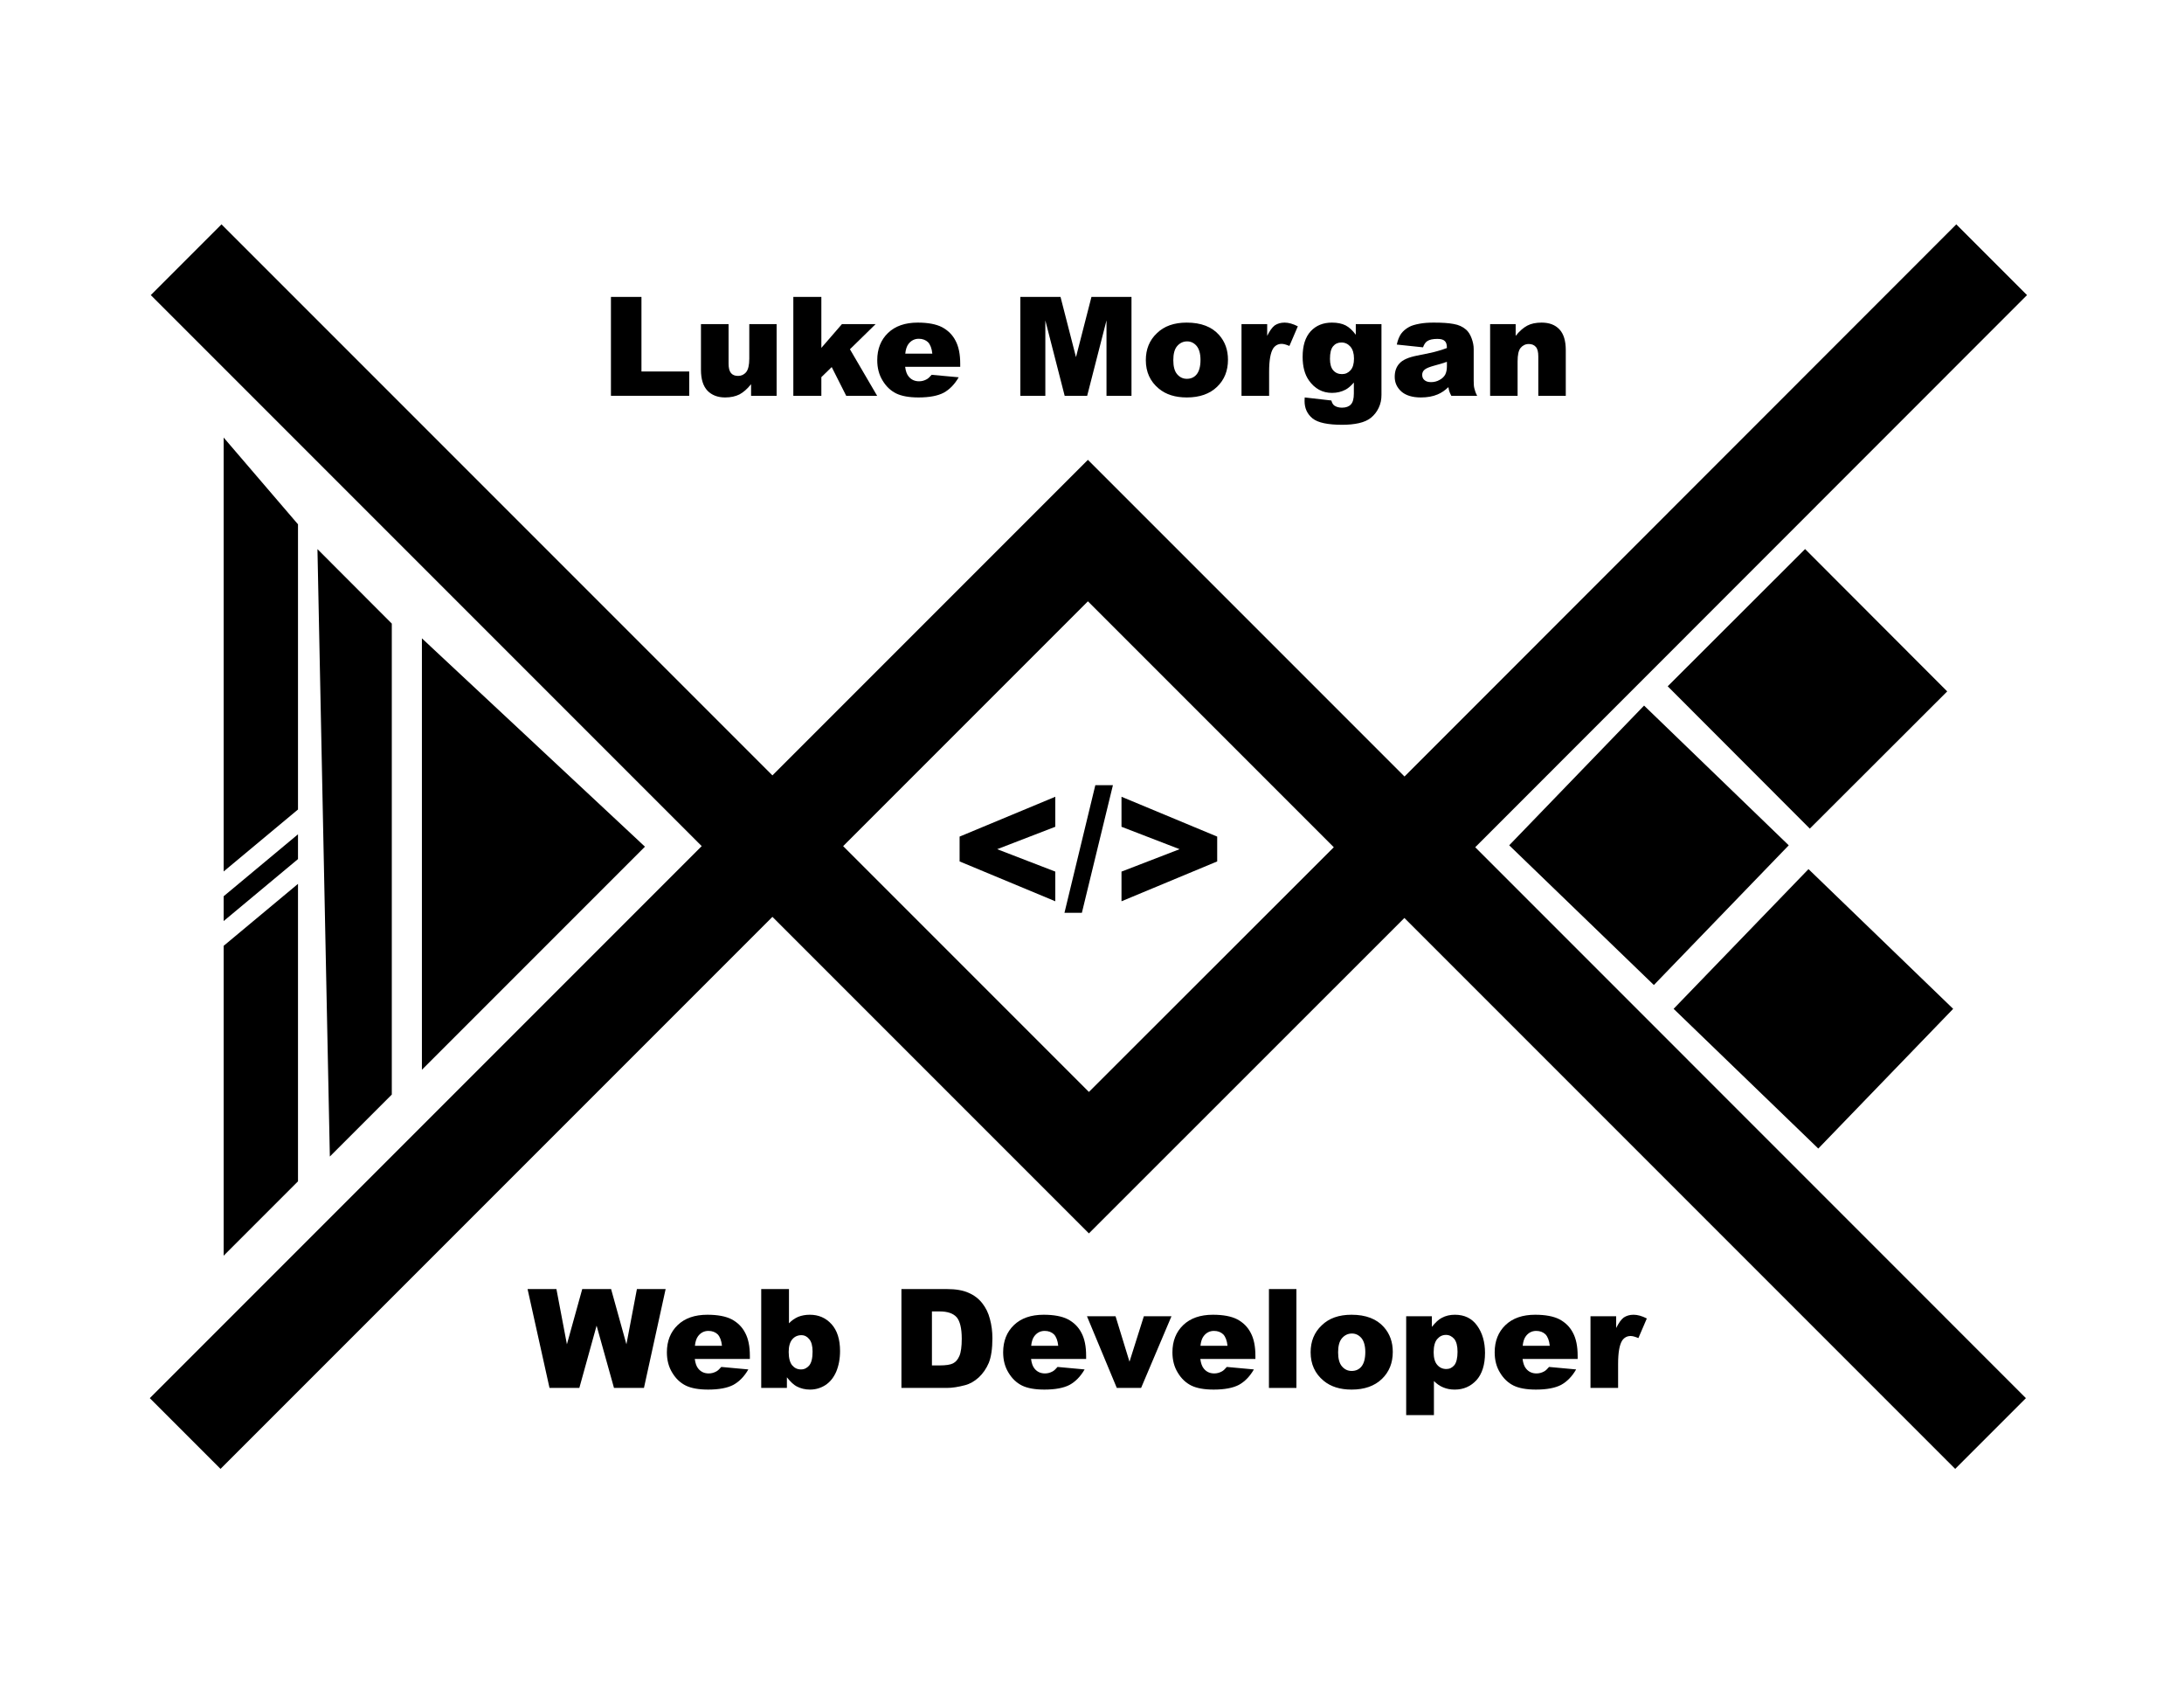
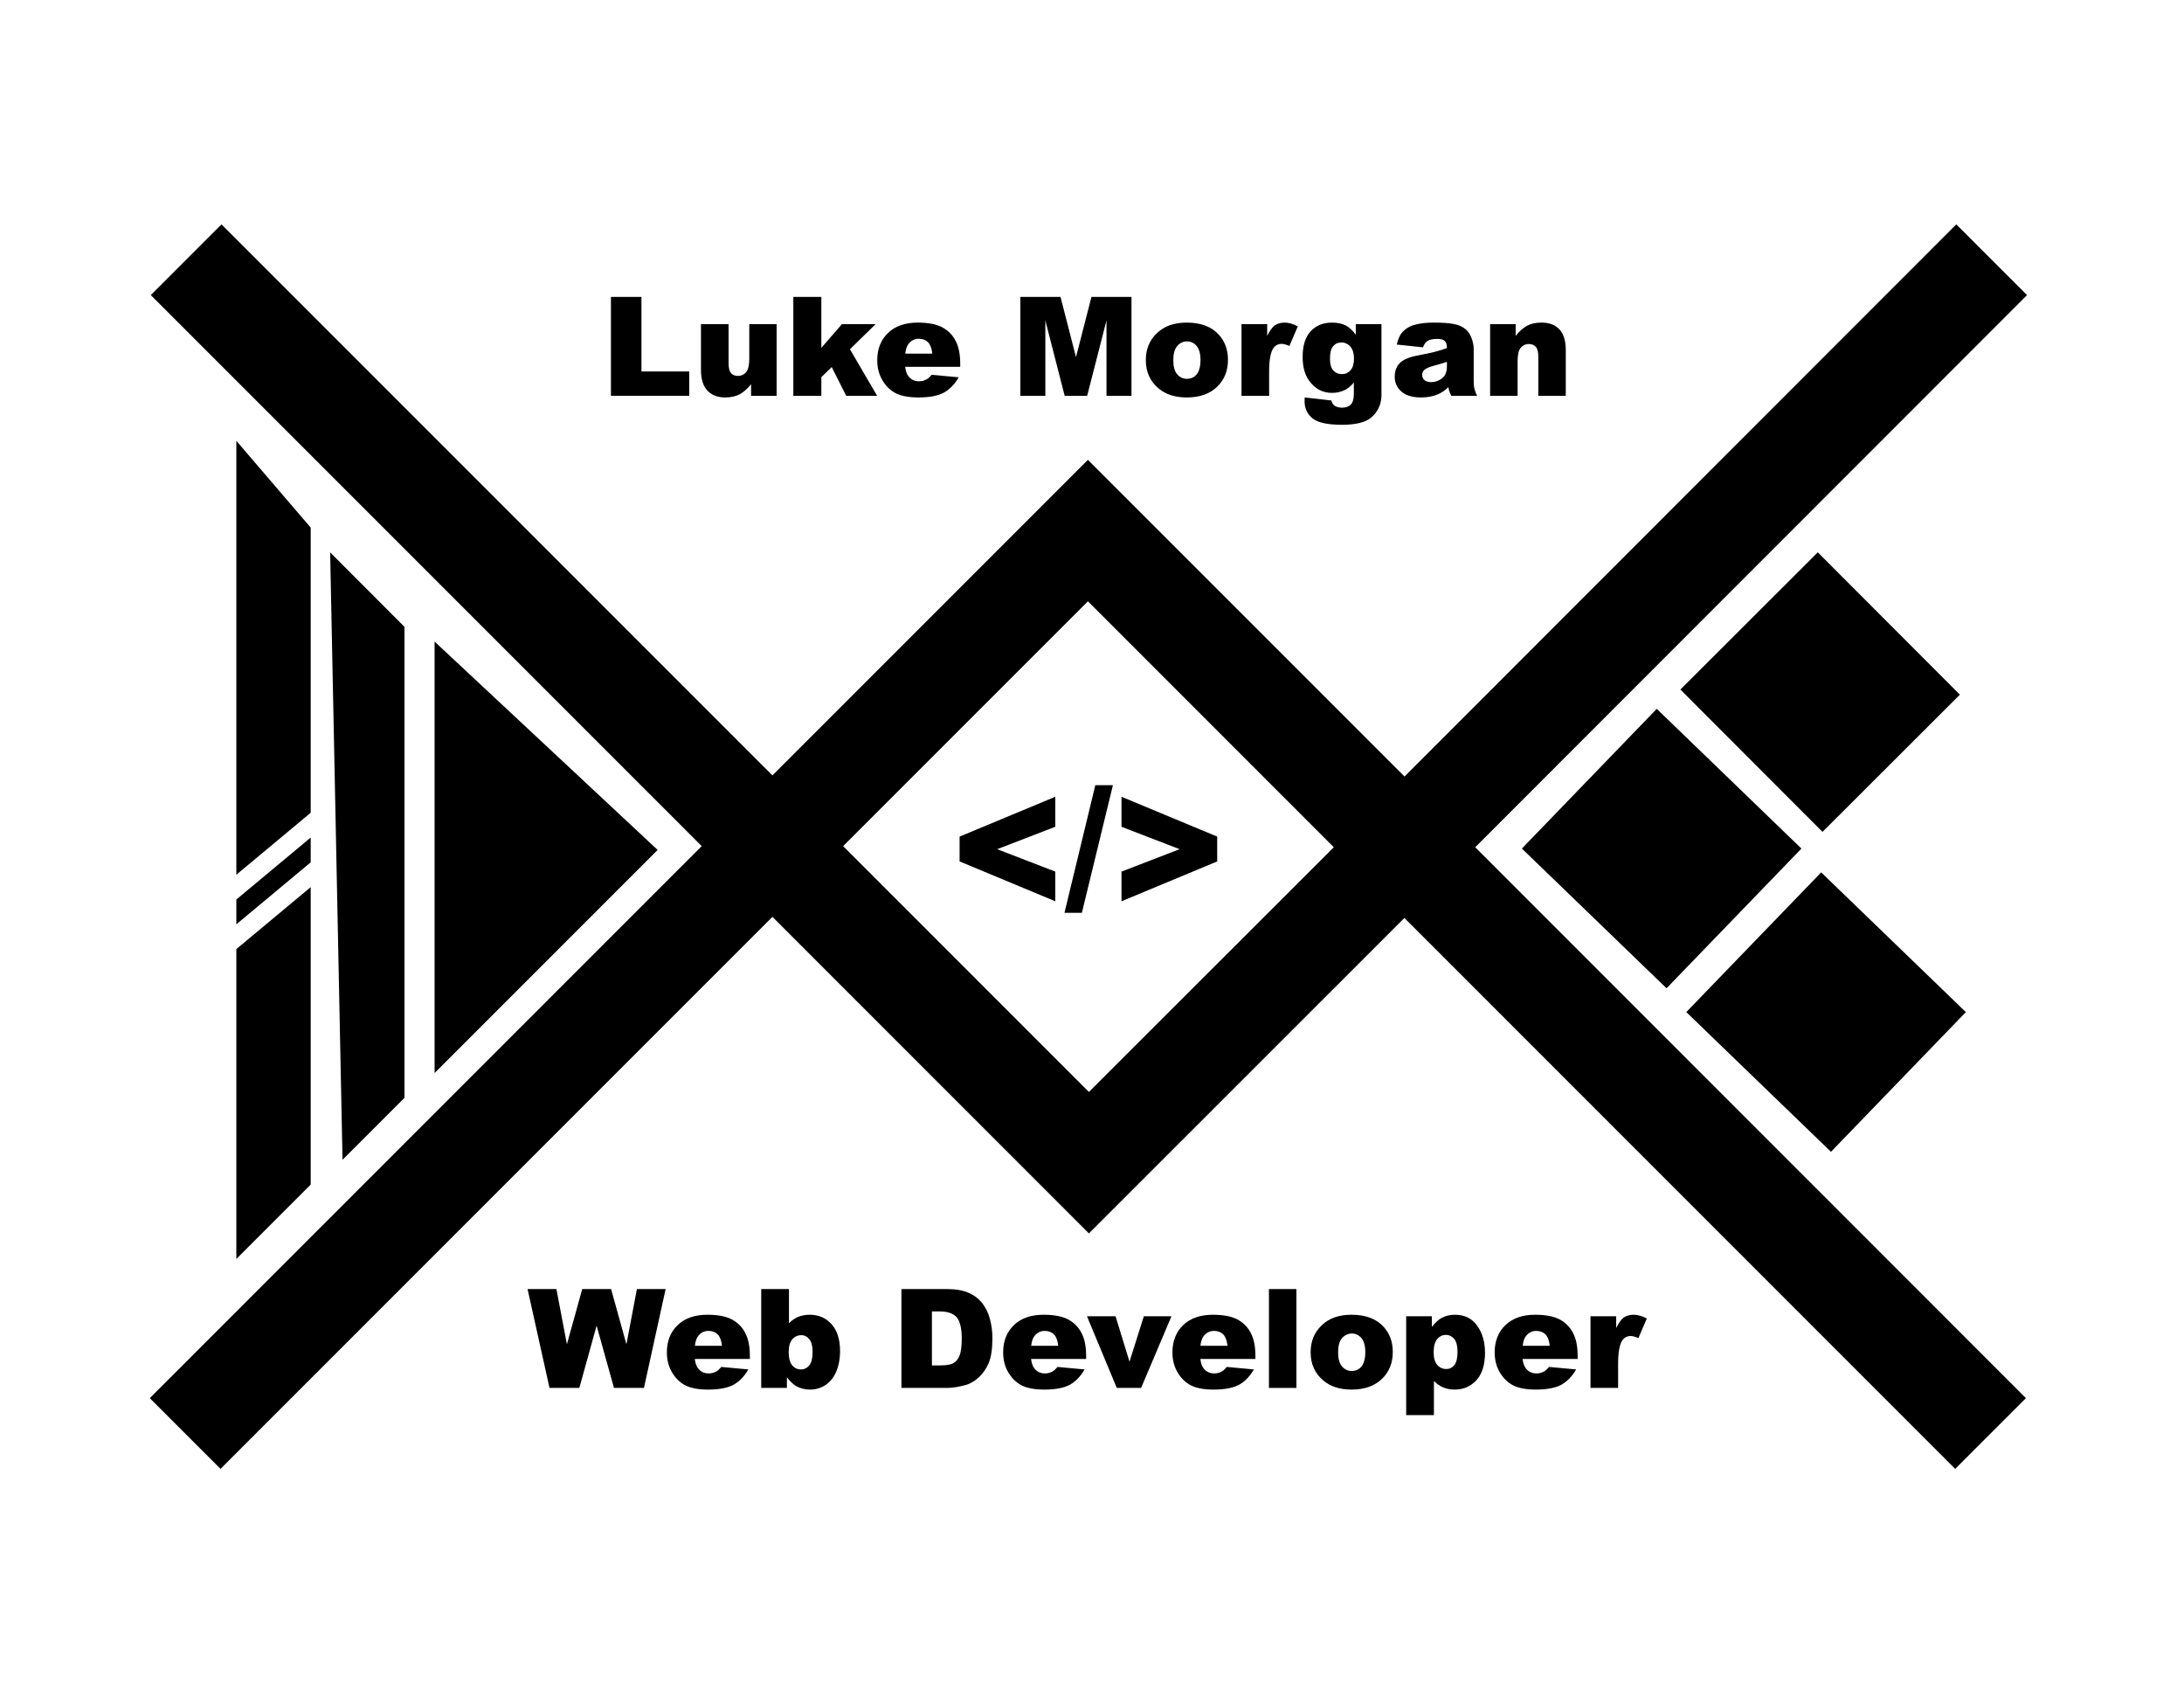
<svg xmlns="http://www.w3.org/2000/svg" width="100%" height="100%" viewBox="0 0 152 118" version="1.1" xml:space="preserve" style="fill-rule:evenodd;clip-rule:evenodd;stroke-miterlimit:10;">
  <g transform="matrix(0.862404,0,0,0.862404,10.4229,14.8501)">
    <path d="M150.79,6.59L145.79,1.59L101.26,46.14L75.71,20.59L50.25,46.05L5.79,1.59L0.79,6.59L45.25,51.05L0.71,95.59L5.71,100.59L50.25,56.05L75.79,81.59L101.25,56.14L145.7,100.59L150.7,95.59L106.26,51.14L150.79,6.59ZM75.79,71.59L55.25,51.05L75.71,30.59L96.26,51.14L75.79,71.59Z" style="fill-rule:nonzero;stroke:black;stroke-width:1px;" />
  </g>
-   <g transform="matrix(0.862404,0,0,0.862404,9.70965,14.7682)">
+   <g transform="matrix(0.862404,0,0,0.862404,10.5925,14.9951)">
    <path d="M123.327,38.249L134.415,27.176L145.883,38.661L134.795,49.733L123.327,38.249ZM40.79,51.19L22.79,69.19L22.79,34.38M20.36,33.19L14.36,27.18L15.36,76.19L20.36,71.19M12.79,25.18L6.79,18.18L6.79,53.19L12.79,48.19M6.79,55.19L12.79,50.19L12.79,52.19L6.79,57.19M6.79,59.19L12.79,54.19L12.79,78.19L6.79,84.19M110.535,51.078L121.42,39.805L133.095,51.08L122.21,62.352L110.535,51.078ZM123.804,64.272L134.689,53L146.364,64.274L135.479,75.546L123.804,64.272Z" style="fill-rule:nonzero;" />
  </g>
  <g transform="matrix(1,0,0,1,-0.180449,7.95916)">
    <g transform="matrix(12,0,0,12,66.3416,55.4138)">
      <path d="M0.607,-0.055L0.052,-0.286L0.052,-0.43L0.607,-0.661L0.607,-0.487L0.27,-0.357L0.607,-0.227L0.607,-0.055Z" style="fill-rule:nonzero;" />
    </g>
    <g transform="matrix(12,0,0,12,74.2635,55.4138)">
      <path d="M0.179,-0.728L0.281,-0.728L0.101,0.012L0,0.012L0.179,-0.728Z" style="fill-rule:nonzero;" />
    </g>
    <g transform="matrix(12,0,0,12,77.5974,55.4138)">
      <path d="M0.053,-0.055L0.608,-0.286L0.608,-0.43L0.053,-0.661L0.053,-0.487L0.39,-0.357L0.053,-0.227L0.053,-0.055Z" style="fill-rule:nonzero;" />
    </g>
  </g>
  <g transform="matrix(1,0,0,1,-6.22319,81.4533)">
    <g transform="matrix(9.60891,0,0,9.60891,42.9401,15.1232)">
      <path d="M-0,-0.716L0.209,-0.716L0.285,-0.316L0.396,-0.716L0.605,-0.716L0.716,-0.316L0.792,-0.716L1,-0.716L0.843,-0L0.626,-0L0.5,-0.451L0.375,-0L0.159,-0L-0,-0.716Z" style="fill-rule:nonzero;" />
    </g>
    <g transform="matrix(9.60891,0,0,9.60891,52.3004,15.1232)">
      <path d="M0.636,-0.21L0.237,-0.21C0.241,-0.178 0.25,-0.154 0.263,-0.139C0.282,-0.116 0.307,-0.105 0.338,-0.105C0.358,-0.105 0.376,-0.11 0.394,-0.12C0.405,-0.126 0.416,-0.137 0.429,-0.152L0.625,-0.134C0.595,-0.082 0.558,-0.045 0.516,-0.022C0.474,0 0.413,0.012 0.334,0.012C0.265,0.012 0.211,0.002 0.172,-0.017C0.132,-0.037 0.1,-0.067 0.074,-0.11C0.048,-0.152 0.035,-0.201 0.035,-0.258C0.035,-0.339 0.061,-0.405 0.113,-0.455C0.165,-0.505 0.237,-0.53 0.328,-0.53C0.402,-0.53 0.461,-0.519 0.504,-0.497C0.547,-0.474 0.58,-0.442 0.602,-0.399C0.625,-0.356 0.636,-0.301 0.636,-0.232L0.636,-0.21ZM0.434,-0.305C0.43,-0.344 0.419,-0.371 0.403,-0.388C0.386,-0.404 0.364,-0.413 0.336,-0.413C0.305,-0.413 0.28,-0.4 0.261,-0.375C0.249,-0.359 0.241,-0.336 0.238,-0.305L0.434,-0.305Z" style="fill-rule:nonzero;" />
    </g>
    <g transform="matrix(9.60891,0,0,9.60891,58.6156,15.1232)">
      <path d="M0.061,-0.716L0.262,-0.716L0.262,-0.468C0.282,-0.489 0.304,-0.504 0.329,-0.515C0.355,-0.525 0.382,-0.53 0.413,-0.53C0.476,-0.53 0.528,-0.508 0.57,-0.462C0.611,-0.417 0.632,-0.352 0.632,-0.267C0.632,-0.21 0.622,-0.16 0.604,-0.117C0.585,-0.074 0.559,-0.042 0.525,-0.02C0.492,0.001 0.455,0.012 0.414,0.012C0.379,0.012 0.347,0.004 0.318,-0.011C0.297,-0.022 0.273,-0.044 0.247,-0.077L0.247,-0L0.061,-0L0.061,-0.716ZM0.26,-0.261C0.26,-0.216 0.269,-0.184 0.285,-0.164C0.302,-0.144 0.323,-0.134 0.349,-0.134C0.373,-0.134 0.393,-0.144 0.409,-0.163C0.425,-0.183 0.433,-0.216 0.433,-0.263C0.433,-0.304 0.425,-0.334 0.409,-0.353C0.394,-0.372 0.375,-0.382 0.352,-0.382C0.325,-0.382 0.303,-0.372 0.286,-0.352C0.269,-0.332 0.26,-0.301 0.26,-0.261Z" style="fill-rule:nonzero;" />
    </g>
    <g transform="matrix(9.60891,0,0,9.60891,68.2292,15.1232)">
      <path d="M0.076,-0.716L0.405,-0.716C0.47,-0.716 0.522,-0.707 0.562,-0.689C0.602,-0.672 0.635,-0.647 0.661,-0.614C0.687,-0.581 0.706,-0.543 0.717,-0.499C0.729,-0.455 0.735,-0.409 0.735,-0.36C0.735,-0.284 0.726,-0.225 0.709,-0.182C0.691,-0.14 0.667,-0.105 0.636,-0.076C0.605,-0.048 0.572,-0.029 0.537,-0.02C0.488,-0.007 0.444,-0 0.405,-0L0.076,-0L0.076,-0.716ZM0.297,-0.554L0.297,-0.163L0.352,-0.163C0.398,-0.163 0.431,-0.168 0.45,-0.178C0.47,-0.188 0.485,-0.206 0.496,-0.232C0.507,-0.257 0.513,-0.299 0.513,-0.356C0.513,-0.432 0.5,-0.484 0.476,-0.512C0.451,-0.54 0.41,-0.554 0.353,-0.554L0.297,-0.554Z" style="fill-rule:nonzero;" />
    </g>
    <g transform="matrix(9.60891,0,0,9.60891,75.7034,15.1232)">
      <path d="M0.636,-0.21L0.237,-0.21C0.241,-0.178 0.25,-0.154 0.263,-0.139C0.282,-0.116 0.307,-0.105 0.338,-0.105C0.358,-0.105 0.376,-0.11 0.394,-0.12C0.405,-0.126 0.416,-0.137 0.429,-0.152L0.625,-0.134C0.595,-0.082 0.558,-0.045 0.516,-0.022C0.474,0 0.413,0.012 0.334,0.012C0.265,0.012 0.211,0.002 0.172,-0.017C0.132,-0.037 0.1,-0.067 0.074,-0.11C0.048,-0.152 0.035,-0.201 0.035,-0.258C0.035,-0.339 0.061,-0.405 0.113,-0.455C0.165,-0.505 0.237,-0.53 0.328,-0.53C0.402,-0.53 0.461,-0.519 0.504,-0.497C0.547,-0.474 0.58,-0.442 0.602,-0.399C0.625,-0.356 0.636,-0.301 0.636,-0.232L0.636,-0.21ZM0.434,-0.305C0.43,-0.344 0.419,-0.371 0.403,-0.388C0.386,-0.404 0.364,-0.413 0.336,-0.413C0.305,-0.413 0.28,-0.4 0.261,-0.375C0.249,-0.359 0.241,-0.336 0.238,-0.305L0.434,-0.305Z" style="fill-rule:nonzero;" />
    </g>
    <g transform="matrix(9.60891,0,0,9.60891,81.8638,15.1232)">
      <path d="M0.001,-0.519L0.208,-0.519L0.309,-0.19L0.413,-0.519L0.613,-0.519L0.393,-0L0.217,-0L0.001,-0.519Z" style="fill-rule:nonzero;" />
    </g>
    <g transform="matrix(9.60891,0,0,9.60891,87.4846,15.1232)">
      <path d="M0.636,-0.21L0.237,-0.21C0.241,-0.178 0.25,-0.154 0.263,-0.139C0.282,-0.116 0.307,-0.105 0.338,-0.105C0.358,-0.105 0.376,-0.11 0.394,-0.12C0.405,-0.126 0.416,-0.137 0.429,-0.152L0.625,-0.134C0.595,-0.082 0.558,-0.045 0.516,-0.022C0.474,0 0.413,0.012 0.334,0.012C0.265,0.012 0.211,0.002 0.172,-0.017C0.132,-0.037 0.1,-0.067 0.074,-0.11C0.048,-0.152 0.035,-0.201 0.035,-0.258C0.035,-0.339 0.061,-0.405 0.113,-0.455C0.165,-0.505 0.237,-0.53 0.328,-0.53C0.402,-0.53 0.461,-0.519 0.504,-0.497C0.547,-0.474 0.58,-0.442 0.602,-0.399C0.625,-0.356 0.636,-0.301 0.636,-0.232L0.636,-0.21ZM0.434,-0.305C0.43,-0.344 0.419,-0.371 0.403,-0.388C0.386,-0.404 0.364,-0.413 0.336,-0.413C0.305,-0.413 0.28,-0.4 0.261,-0.375C0.249,-0.359 0.241,-0.336 0.238,-0.305L0.434,-0.305Z" style="fill-rule:nonzero;" />
    </g>
    <g transform="matrix(9.60891,0,0,9.60891,93.8937,15.1232)">
      <rect x="0.067" y="-0.716" width="0.199" height="0.716" style="fill-rule:nonzero;" />
    </g>
    <g transform="matrix(9.60891,0,0,9.60891,97.0935,15.1232)">
      <path d="M0.036,-0.258C0.036,-0.337 0.062,-0.402 0.116,-0.453C0.169,-0.505 0.241,-0.53 0.332,-0.53C0.436,-0.53 0.514,-0.5 0.567,-0.44C0.61,-0.391 0.631,-0.332 0.631,-0.261C0.631,-0.181 0.605,-0.116 0.552,-0.065C0.499,-0.014 0.426,0.012 0.333,0.012C0.249,0.012 0.182,-0.009 0.13,-0.052C0.067,-0.104 0.036,-0.173 0.036,-0.258ZM0.235,-0.258C0.235,-0.212 0.244,-0.178 0.263,-0.156C0.282,-0.134 0.305,-0.123 0.333,-0.123C0.362,-0.123 0.386,-0.133 0.404,-0.155C0.422,-0.177 0.432,-0.212 0.432,-0.26C0.432,-0.305 0.422,-0.339 0.404,-0.361C0.385,-0.383 0.362,-0.394 0.335,-0.394C0.306,-0.394 0.282,-0.382 0.263,-0.36C0.244,-0.338 0.235,-0.304 0.235,-0.258Z" style="fill-rule:nonzero;" />
    </g>
    <g transform="matrix(9.60891,0,0,9.60891,103.503,15.1232)">
      <path d="M0.061,0.197L0.061,-0.519L0.247,-0.519L0.247,-0.442C0.273,-0.474 0.296,-0.496 0.318,-0.507C0.347,-0.523 0.379,-0.53 0.414,-0.53C0.483,-0.53 0.537,-0.504 0.575,-0.451C0.613,-0.398 0.632,-0.332 0.632,-0.254C0.632,-0.168 0.611,-0.102 0.57,-0.056C0.528,-0.011 0.476,0.012 0.413,0.012C0.382,0.012 0.355,0.007 0.329,-0.004C0.304,-0.014 0.282,-0.03 0.262,-0.05L0.262,0.197L0.061,0.197ZM0.26,-0.258C0.26,-0.217 0.269,-0.186 0.286,-0.167C0.303,-0.147 0.325,-0.137 0.352,-0.137C0.375,-0.137 0.394,-0.146 0.41,-0.165C0.425,-0.184 0.433,-0.217 0.433,-0.262C0.433,-0.304 0.425,-0.335 0.409,-0.355C0.392,-0.374 0.373,-0.384 0.349,-0.384C0.324,-0.384 0.303,-0.374 0.286,-0.354C0.269,-0.335 0.26,-0.302 0.26,-0.258Z" style="fill-rule:nonzero;" />
    </g>
    <g transform="matrix(9.60891,0,0,9.60891,109.912,15.1232)">
      <path d="M0.636,-0.21L0.237,-0.21C0.241,-0.178 0.25,-0.154 0.263,-0.139C0.282,-0.116 0.307,-0.105 0.338,-0.105C0.358,-0.105 0.376,-0.11 0.394,-0.12C0.405,-0.126 0.416,-0.137 0.429,-0.152L0.625,-0.134C0.595,-0.082 0.558,-0.045 0.516,-0.022C0.474,0 0.413,0.012 0.334,0.012C0.265,0.012 0.211,0.002 0.172,-0.017C0.132,-0.037 0.1,-0.067 0.074,-0.11C0.048,-0.152 0.035,-0.201 0.035,-0.258C0.035,-0.339 0.061,-0.405 0.113,-0.455C0.165,-0.505 0.237,-0.53 0.328,-0.53C0.402,-0.53 0.461,-0.519 0.504,-0.497C0.547,-0.474 0.58,-0.442 0.602,-0.399C0.625,-0.356 0.636,-0.301 0.636,-0.232L0.636,-0.21ZM0.434,-0.305C0.43,-0.344 0.419,-0.371 0.403,-0.388C0.386,-0.404 0.364,-0.413 0.336,-0.413C0.305,-0.413 0.28,-0.4 0.261,-0.375C0.249,-0.359 0.241,-0.336 0.238,-0.305L0.434,-0.305Z" style="fill-rule:nonzero;" />
    </g>
    <g transform="matrix(9.60891,0,0,9.60891,116.321,15.1232)">
      <path d="M0.062,-0.519L0.248,-0.519L0.248,-0.434C0.266,-0.47 0.284,-0.496 0.303,-0.51C0.323,-0.523 0.346,-0.53 0.374,-0.53C0.403,-0.53 0.435,-0.521 0.47,-0.503L0.409,-0.361C0.385,-0.371 0.367,-0.376 0.353,-0.376C0.327,-0.376 0.307,-0.365 0.292,-0.344C0.272,-0.313 0.262,-0.257 0.262,-0.174L0.262,-0L0.062,-0L0.062,-0.519Z" style="fill-rule:nonzero;" />
    </g>
  </g>
  <g transform="matrix(1,0,0,1,-1.12162,12.4173)">
    <g transform="matrix(9.60891,0,0,9.60891,42.9401,15.1232)">
      <path d="M0.073,-0.716L0.294,-0.716L0.294,-0.176L0.64,-0.176L0.64,-0L0.073,-0L0.073,-0.716Z" style="fill-rule:nonzero;" />
    </g>
    <g transform="matrix(9.60891,0,0,9.60891,49.3492,15.1232)">
      <path d="M0.606,-0L0.421,-0L0.421,-0.084C0.393,-0.049 0.365,-0.025 0.337,-0.01C0.309,0.004 0.274,0.012 0.233,0.012C0.179,0.012 0.136,-0.005 0.105,-0.037C0.074,-0.07 0.058,-0.12 0.058,-0.188L0.058,-0.519L0.258,-0.519L0.258,-0.233C0.258,-0.201 0.264,-0.178 0.276,-0.164C0.288,-0.15 0.305,-0.144 0.327,-0.144C0.35,-0.144 0.37,-0.153 0.385,-0.171C0.4,-0.189 0.408,-0.222 0.408,-0.269L0.408,-0.519L0.606,-0.519L0.606,-0Z" style="fill-rule:nonzero;" />
    </g>
    <g transform="matrix(9.60891,0,0,9.60891,55.7583,15.1232)">
      <path d="M0.06,-0.716L0.263,-0.716L0.263,-0.347L0.412,-0.519L0.656,-0.519L0.47,-0.337L0.667,-0L0.443,-0L0.338,-0.208L0.263,-0.135L0.263,-0L0.06,-0L0.06,-0.716Z" style="fill-rule:nonzero;" />
    </g>
    <g transform="matrix(9.60891,0,0,9.60891,61.8389,15.1232)">
      <path d="M0.636,-0.21L0.237,-0.21C0.241,-0.178 0.25,-0.154 0.263,-0.139C0.282,-0.116 0.307,-0.105 0.338,-0.105C0.358,-0.105 0.376,-0.11 0.394,-0.12C0.405,-0.126 0.416,-0.137 0.429,-0.152L0.625,-0.134C0.595,-0.082 0.558,-0.045 0.516,-0.022C0.474,0 0.413,0.012 0.334,0.012C0.265,0.012 0.211,0.002 0.172,-0.017C0.132,-0.037 0.1,-0.067 0.074,-0.11C0.048,-0.152 0.035,-0.201 0.035,-0.258C0.035,-0.339 0.061,-0.405 0.113,-0.455C0.165,-0.505 0.237,-0.53 0.328,-0.53C0.402,-0.53 0.461,-0.519 0.504,-0.497C0.547,-0.474 0.58,-0.442 0.602,-0.399C0.625,-0.356 0.636,-0.301 0.636,-0.232L0.636,-0.21ZM0.434,-0.305C0.43,-0.344 0.419,-0.371 0.403,-0.388C0.386,-0.404 0.364,-0.413 0.336,-0.413C0.305,-0.413 0.28,-0.4 0.261,-0.375C0.249,-0.359 0.241,-0.336 0.238,-0.305L0.434,-0.305Z" style="fill-rule:nonzero;" />
    </g>
    <g transform="matrix(9.60891,0,0,9.60891,71.4525,15.1232)">
      <path d="M0.071,-0.716L0.362,-0.716L0.474,-0.28L0.586,-0.716L0.876,-0.716L0.876,-0L0.695,-0L0.695,-0.546L0.555,-0L0.392,-0L0.252,-0.546L0.252,-0L0.071,-0L0.071,-0.716Z" style="fill-rule:nonzero;" />
    </g>
    <g transform="matrix(9.60891,0,0,9.60891,80.5219,15.1232)">
      <path d="M0.036,-0.258C0.036,-0.337 0.062,-0.402 0.116,-0.453C0.169,-0.505 0.241,-0.53 0.332,-0.53C0.436,-0.53 0.514,-0.5 0.567,-0.44C0.61,-0.391 0.631,-0.332 0.631,-0.261C0.631,-0.181 0.605,-0.116 0.552,-0.065C0.499,-0.014 0.426,0.012 0.333,0.012C0.249,0.012 0.182,-0.009 0.13,-0.052C0.067,-0.104 0.036,-0.173 0.036,-0.258ZM0.235,-0.258C0.235,-0.212 0.244,-0.178 0.263,-0.156C0.282,-0.134 0.305,-0.123 0.333,-0.123C0.362,-0.123 0.386,-0.133 0.404,-0.155C0.422,-0.177 0.432,-0.212 0.432,-0.26C0.432,-0.305 0.422,-0.339 0.404,-0.361C0.385,-0.383 0.362,-0.394 0.335,-0.394C0.306,-0.394 0.282,-0.382 0.263,-0.36C0.244,-0.338 0.235,-0.304 0.235,-0.258Z" style="fill-rule:nonzero;" />
    </g>
    <g transform="matrix(9.60891,0,0,9.60891,86.931,15.1232)">
      <path d="M0.062,-0.519L0.248,-0.519L0.248,-0.434C0.266,-0.47 0.284,-0.496 0.303,-0.51C0.323,-0.523 0.346,-0.53 0.374,-0.53C0.403,-0.53 0.435,-0.521 0.47,-0.503L0.409,-0.361C0.385,-0.371 0.367,-0.376 0.353,-0.376C0.327,-0.376 0.307,-0.365 0.292,-0.344C0.272,-0.313 0.262,-0.257 0.262,-0.174L0.262,-0L0.062,-0L0.062,-0.519Z" style="fill-rule:nonzero;" />
    </g>
    <g transform="matrix(9.60891,0,0,9.60891,91.4351,15.1232)">
      <path d="M0.421,-0.519L0.607,-0.519L0.607,-0.029L0.607,-0.006C0.607,0.027 0.601,0.058 0.587,0.087C0.573,0.117 0.554,0.14 0.531,0.159C0.509,0.177 0.479,0.19 0.444,0.198C0.409,0.206 0.368,0.21 0.323,0.21C0.219,0.21 0.147,0.195 0.108,0.164C0.069,0.132 0.05,0.09 0.05,0.038C0.05,0.032 0.05,0.023 0.051,0.012L0.244,0.034C0.249,0.052 0.256,0.064 0.266,0.071C0.281,0.081 0.299,0.086 0.321,0.086C0.35,0.086 0.371,0.078 0.385,0.063C0.4,0.048 0.407,0.021 0.407,-0.017L0.407,-0.096C0.387,-0.073 0.368,-0.056 0.348,-0.045C0.318,-0.029 0.285,-0.021 0.249,-0.021C0.18,-0.021 0.124,-0.051 0.081,-0.112C0.051,-0.155 0.036,-0.212 0.036,-0.282C0.036,-0.363 0.055,-0.424 0.094,-0.467C0.133,-0.509 0.184,-0.53 0.248,-0.53C0.288,-0.53 0.321,-0.523 0.347,-0.51C0.374,-0.496 0.398,-0.473 0.421,-0.442L0.421,-0.519ZM0.234,-0.267C0.234,-0.23 0.242,-0.202 0.258,-0.184C0.274,-0.166 0.295,-0.157 0.321,-0.157C0.346,-0.157 0.366,-0.166 0.383,-0.185C0.4,-0.204 0.408,-0.232 0.408,-0.27C0.408,-0.307 0.399,-0.336 0.382,-0.356C0.364,-0.376 0.343,-0.386 0.317,-0.386C0.292,-0.386 0.272,-0.377 0.257,-0.359C0.241,-0.34 0.234,-0.31 0.234,-0.267Z" style="fill-rule:nonzero;" />
    </g>
    <g transform="matrix(9.60891,0,0,9.60891,97.8442,15.1232)">
      <path d="M0.241,-0.351L0.051,-0.371C0.058,-0.404 0.069,-0.43 0.082,-0.449C0.096,-0.468 0.115,-0.485 0.141,-0.499C0.159,-0.509 0.184,-0.516 0.216,-0.522C0.248,-0.528 0.282,-0.53 0.319,-0.53C0.379,-0.53 0.427,-0.527 0.463,-0.52C0.499,-0.514 0.529,-0.5 0.553,-0.479C0.57,-0.464 0.583,-0.443 0.593,-0.416C0.603,-0.389 0.608,-0.364 0.608,-0.339L0.608,-0.11C0.608,-0.086 0.609,-0.067 0.613,-0.053C0.616,-0.039 0.622,-0.021 0.633,-0L0.446,-0C0.439,-0.013 0.434,-0.024 0.432,-0.031C0.429,-0.038 0.427,-0.049 0.425,-0.063C0.399,-0.038 0.373,-0.021 0.347,-0.01C0.312,0.005 0.271,0.012 0.225,0.012C0.163,0.012 0.116,-0.003 0.084,-0.031C0.052,-0.06 0.036,-0.095 0.036,-0.137C0.036,-0.177 0.047,-0.209 0.07,-0.234C0.093,-0.26 0.136,-0.279 0.198,-0.291C0.273,-0.306 0.321,-0.316 0.343,-0.323C0.365,-0.329 0.389,-0.336 0.414,-0.346C0.414,-0.371 0.409,-0.388 0.398,-0.397C0.388,-0.407 0.371,-0.412 0.345,-0.412C0.313,-0.412 0.288,-0.407 0.272,-0.396C0.259,-0.388 0.249,-0.373 0.241,-0.351ZM0.414,-0.246C0.386,-0.236 0.358,-0.228 0.328,-0.22C0.288,-0.209 0.262,-0.199 0.251,-0.188C0.24,-0.178 0.235,-0.166 0.235,-0.152C0.235,-0.136 0.24,-0.123 0.251,-0.114C0.262,-0.104 0.278,-0.099 0.299,-0.099C0.321,-0.099 0.342,-0.104 0.361,-0.115C0.38,-0.125 0.394,-0.139 0.402,-0.154C0.41,-0.17 0.414,-0.19 0.414,-0.214L0.414,-0.246Z" style="fill-rule:nonzero;" />
    </g>
    <g transform="matrix(9.60891,0,0,9.60891,104.253,15.1232)">
      <path d="M0.06,-0.519L0.245,-0.519L0.245,-0.434C0.273,-0.469 0.301,-0.493 0.329,-0.508C0.357,-0.523 0.392,-0.53 0.433,-0.53C0.488,-0.53 0.531,-0.514 0.562,-0.481C0.593,-0.448 0.608,-0.398 0.608,-0.33L0.608,-0L0.409,-0L0.409,-0.285C0.409,-0.318 0.403,-0.341 0.391,-0.354C0.379,-0.368 0.362,-0.375 0.34,-0.375C0.316,-0.375 0.296,-0.365 0.281,-0.347C0.266,-0.329 0.259,-0.296 0.259,-0.249L0.259,-0L0.06,-0L0.06,-0.519Z" style="fill-rule:nonzero;" />
    </g>
  </g>
</svg>
